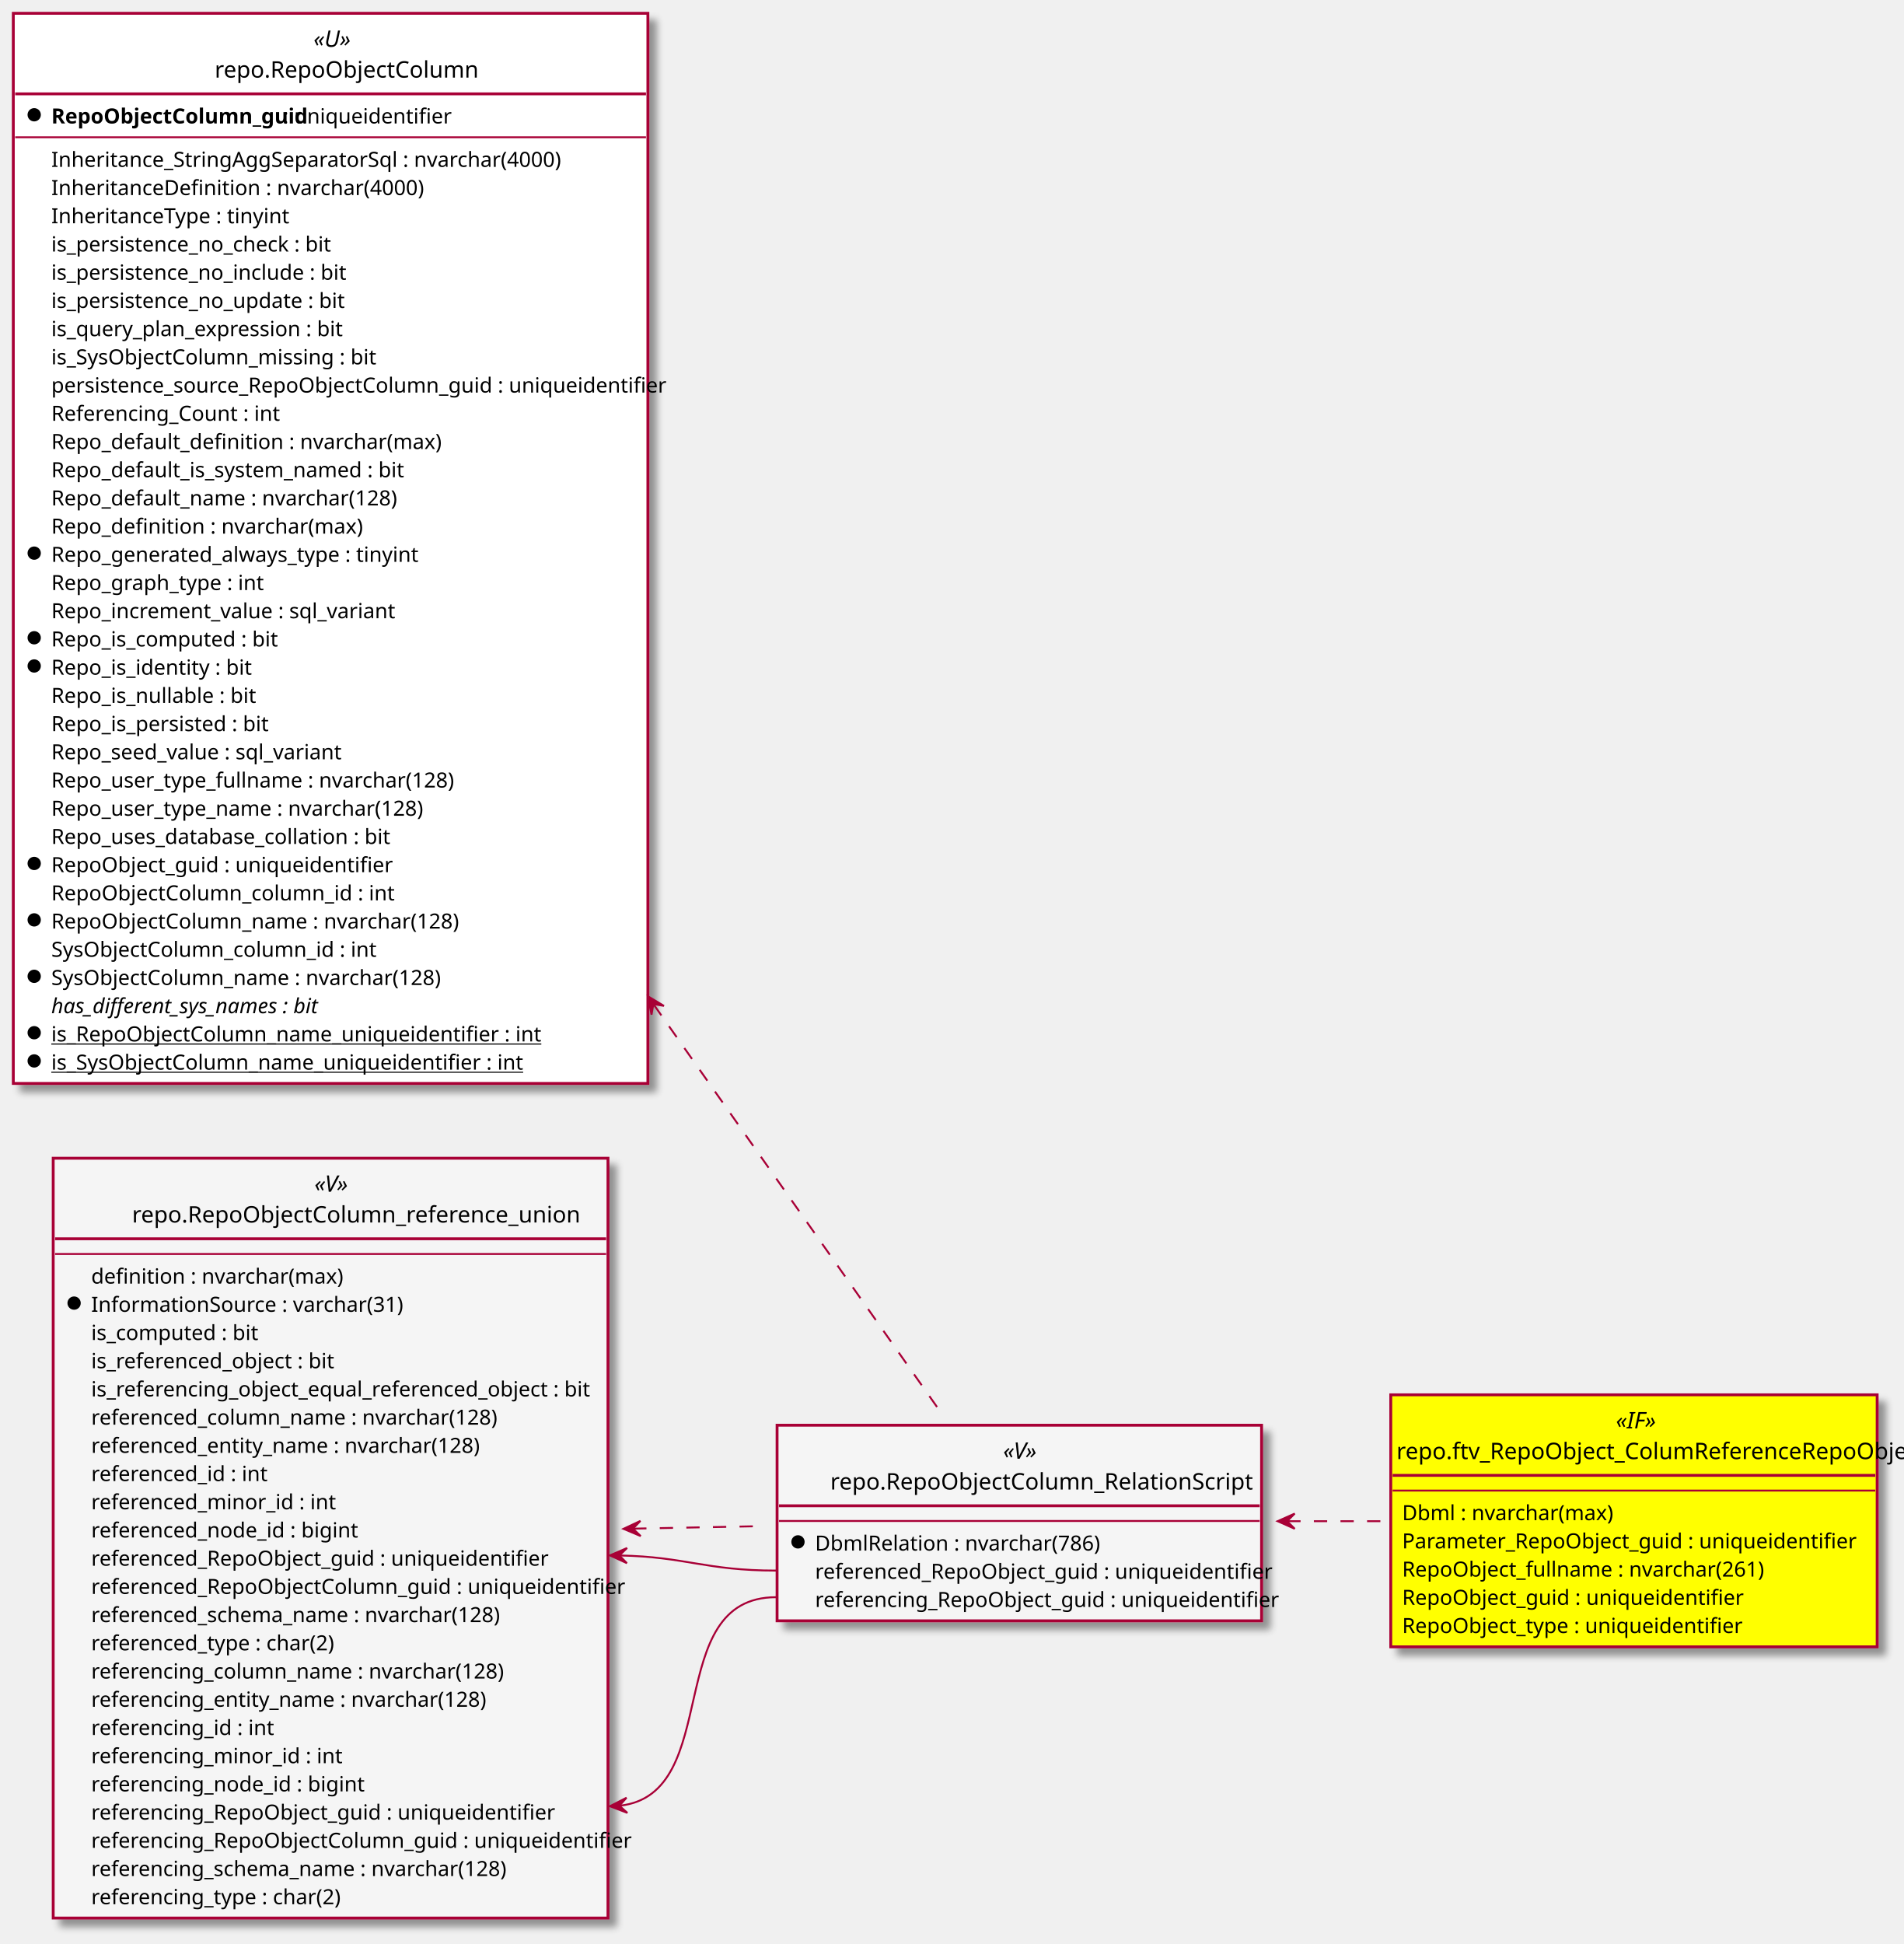
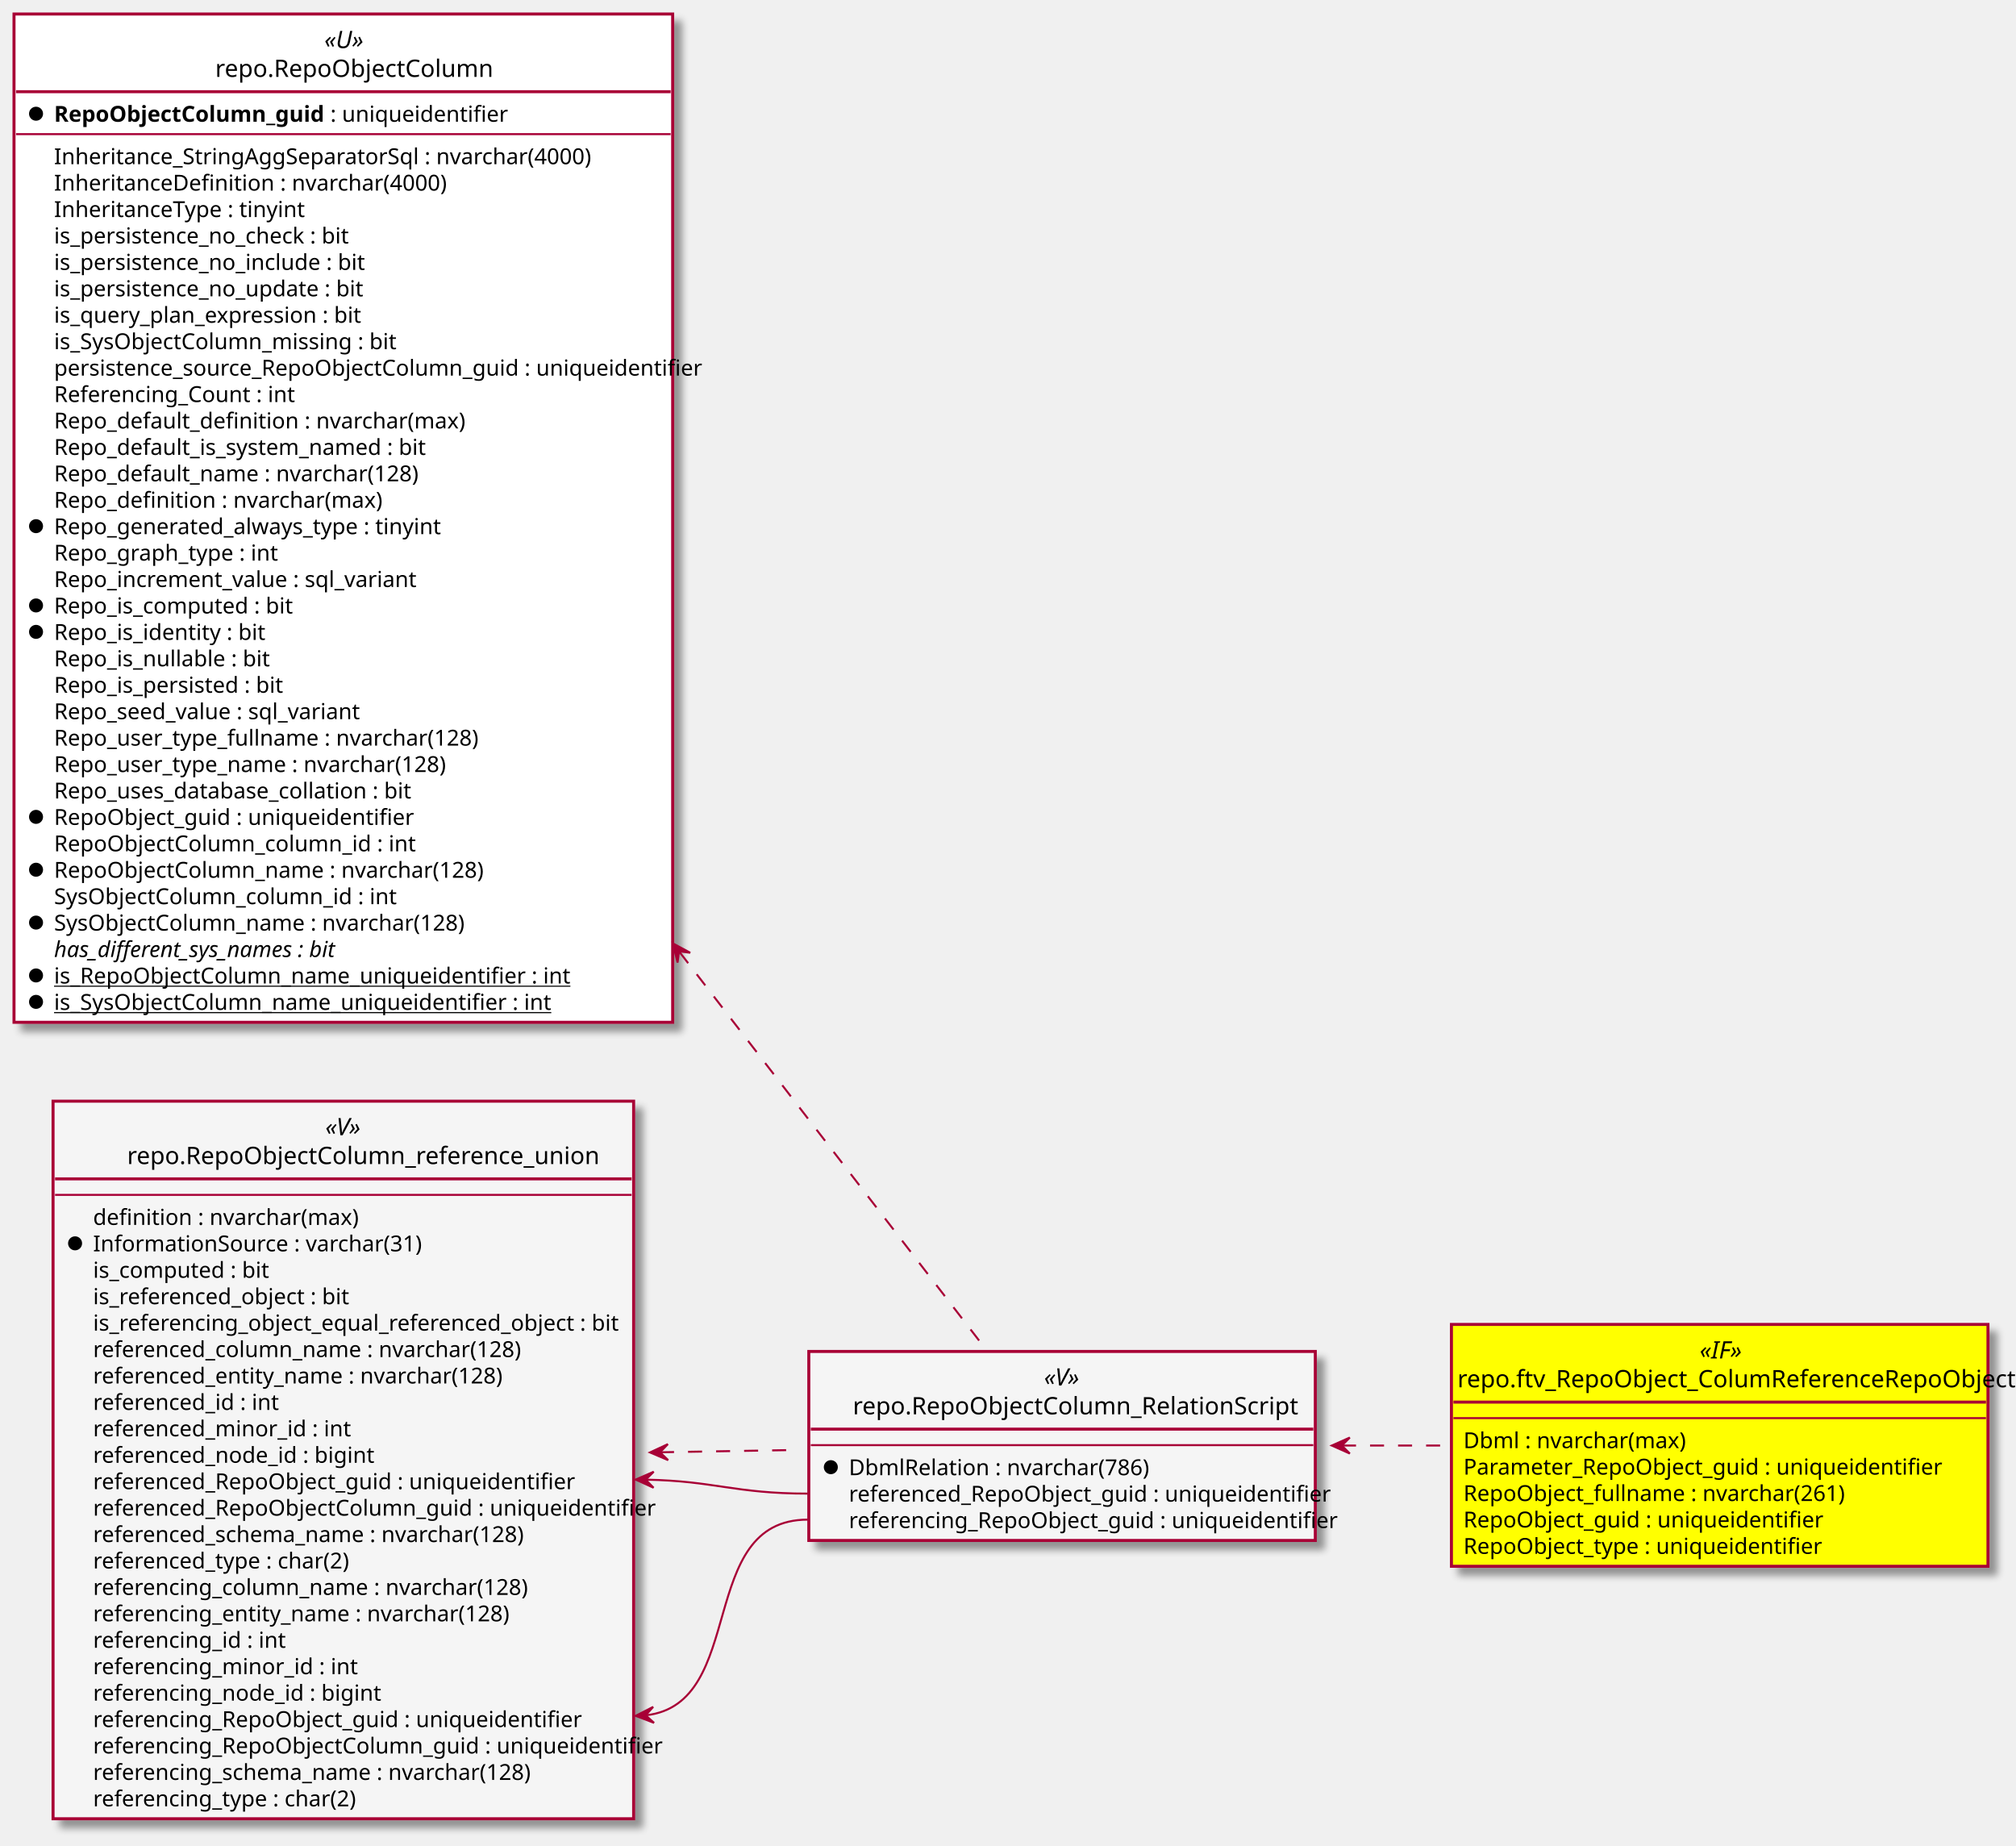
- <svg xmlns="http://www.w3.org/2000/svg" contentScriptType="application/ecmascript" contentStyleType="text/css" height="1023px" preserveAspectRatio="none" style="width:1002px;height:1023px;" version="1.1" viewBox="0 0 1002 1023" width="1002px" zoomAndPan="magnify">
+ <svg xmlns="http://www.w3.org/2000/svg" contentScriptType="application/ecmascript" contentStyleType="text/css" height="922px" preserveAspectRatio="none" style="width:1007px;height:922px;" version="1.1" viewBox="0 0 1007 922" width="1007px" zoomAndPan="magnify">
  <defs>
    <filter height="300%" id="f1sq5whsjjik3d" width="300%" x="-1" y="-1">
      <feGaussianBlur result="blurOut" stdDeviation="2.0" />
      <feColorMatrix in="blurOut" result="blurOut2" type="matrix" values="0 0 0 0 0 0 0 0 0 0 0 0 0 0 0 0 0 0 .4 0" />
      <feOffset dx="4.0" dy="4.0" in="blurOut2" result="blurOut3" />
      <feBlend in="SourceGraphic" in2="blurOut3" mode="normal" />
    </filter>
  </defs>
  <g>
-     <rect codeLine="26" fill="#FFFF00" filter="url(#f1sq5whsjjik3d)" height="132.619" id="repo.ftv_RepoObject_ColumReferenceRepoObject" style="stroke:#A80036;stroke-width:1.5;" width="256" x="732" y="734" />
-     <text fill="#000000" font-family="sans-serif" font-size="12" font-style="italic" lengthAdjust="spacing" textLength="19" x="850.5" y="751.633">«IF»</text>
-     <text fill="#000000" font-family="sans-serif" font-size="12" lengthAdjust="spacing" textLength="250" x="735" y="767.828">repo.ftv_RepoObject_ColumReferenceRepoObject</text>
-     <line style="stroke:#A80036;stroke-width:1.5;" x1="733" x2="987" y1="776.391" y2="776.391" />
-     <line style="stroke:#A80036;stroke-width:1.0;" x1="733" x2="987" y1="784.391" y2="784.391" />
-     <text fill="#000000" font-family="sans-serif" font-size="11" lengthAdjust="spacing" textLength="102" x="738" y="799.971">Dbml : nvarchar(max)</text>
-     <text fill="#000000" font-family="sans-serif" font-size="11" lengthAdjust="spacing" textLength="225" x="738" y="814.816">Parameter_RepoObject_guid : uniqueidentifier</text>
-     <text fill="#000000" font-family="sans-serif" font-size="11" lengthAdjust="spacing" textLength="181" x="738" y="829.662">RepoObject_fullname : nvarchar(261)</text>
-     <text fill="#000000" font-family="sans-serif" font-size="11" lengthAdjust="spacing" textLength="168" x="738" y="844.508">RepoObject_guid : uniqueidentifier</text>
-     <text fill="#000000" font-family="sans-serif" font-size="11" lengthAdjust="spacing" textLength="168" x="738" y="859.354">RepoObject_type : uniqueidentifier</text>
-     <rect codeLine="35" fill="#FFFFFF" filter="url(#f1sq5whsjjik3d)" height="563.144" id="repo.RepoObjectColumn" style="stroke:#A80036;stroke-width:1.5;" width="334" x="7" y="7" />
-     <text fill="#000000" font-family="sans-serif" font-size="12" font-style="italic" lengthAdjust="spacing" textLength="18" x="165" y="24.633">«U»</text>
-     <text fill="#000000" font-family="sans-serif" font-size="12" lengthAdjust="spacing" textLength="122" x="113" y="40.828">repo.RepoObjectColumn</text>
-     <line style="stroke:#A80036;stroke-width:1.5;" x1="8" x2="340" y1="49.391" y2="49.391" />
-     <ellipse cx="18" cy="60.391" fill="#000000" rx="3" ry="3" style="stroke:#000000;stroke-width:1.0;" />
-     <text fill="#000000" font-family="sans-serif" font-size="11" font-weight="bold" lengthAdjust="spacing" textLength="119" x="27" y="64.971">RepoObjectColumn_guid</text>
-     <text fill="#000000" font-family="sans-serif" font-size="11" lengthAdjust="spacing" textLength="83" x="149" y="64.971">: uniqueidentifier</text>
-     <line style="stroke:#A80036;stroke-width:1.0;" x1="8" x2="340" y1="72.236" y2="72.236" />
-     <text fill="#000000" font-family="sans-serif" font-size="11" lengthAdjust="spacing" textLength="259" x="27" y="87.816">Inheritance_StringAggSeparatorSql : nvarchar(4000)</text>
-     <text fill="#000000" font-family="sans-serif" font-size="11" lengthAdjust="spacing" textLength="187" x="27" y="102.662">InheritanceDefinition : nvarchar(4000)</text>
-     <text fill="#000000" font-family="sans-serif" font-size="11" lengthAdjust="spacing" textLength="118" x="27" y="117.508">InheritanceType : tinyint</text>
-     <text fill="#000000" font-family="sans-serif" font-size="11" lengthAdjust="spacing" textLength="147" x="27" y="132.353">is_persistence_no_check : bit</text>
-     <text fill="#000000" font-family="sans-serif" font-size="11" lengthAdjust="spacing" textLength="154" x="27" y="147.199">is_persistence_no_include : bit</text>
-     <text fill="#000000" font-family="sans-serif" font-size="11" lengthAdjust="spacing" textLength="153" x="27" y="162.045">is_persistence_no_update : bit</text>
-     <text fill="#000000" font-family="sans-serif" font-size="11" lengthAdjust="spacing" textLength="151" x="27" y="176.891">is_query_plan_expression : bit</text>
-     <text fill="#000000" font-family="sans-serif" font-size="11" lengthAdjust="spacing" textLength="167" x="27" y="191.736">is_SysObjectColumn_missing : bit</text>
-     <text fill="#000000" font-family="sans-serif" font-size="11" lengthAdjust="spacing" textLength="308" x="27" y="206.582">persistence_source_RepoObjectColumn_guid : uniqueidentifier</text>
-     <text fill="#000000" font-family="sans-serif" font-size="11" lengthAdjust="spacing" textLength="115" x="27" y="221.428">Referencing_Count : int</text>
-     <text fill="#000000" font-family="sans-serif" font-size="11" lengthAdjust="spacing" textLength="194" x="27" y="236.273">Repo_default_definition : nvarchar(max)</text>
-     <text fill="#000000" font-family="sans-serif" font-size="11" lengthAdjust="spacing" textLength="183" x="27" y="251.119">Repo_default_is_system_named : bit</text>
-     <text fill="#000000" font-family="sans-serif" font-size="11" lengthAdjust="spacing" textLength="176" x="27" y="265.965">Repo_default_name : nvarchar(128)</text>
-     <text fill="#000000" font-family="sans-serif" font-size="11" lengthAdjust="spacing" textLength="154" x="27" y="280.81">Repo_definition : nvarchar(max)</text>
-     <ellipse cx="18" cy="291.076" fill="#000000" rx="3" ry="3" style="stroke:#000000;stroke-width:1.0;" />
-     <text fill="#000000" font-family="sans-serif" font-size="11" lengthAdjust="spacing" textLength="187" x="27" y="295.656">Repo_generated_always_type : tinyint</text>
-     <text fill="#000000" font-family="sans-serif" font-size="11" lengthAdjust="spacing" textLength="108" x="27" y="310.502">Repo_graph_type : int</text>
-     <text fill="#000000" font-family="sans-serif" font-size="11" lengthAdjust="spacing" textLength="176" x="27" y="325.348">Repo_increment_value : sql_variant</text>
-     <ellipse cx="18" cy="335.613" fill="#000000" rx="3" ry="3" style="stroke:#000000;stroke-width:1.0;" />
-     <text fill="#000000" font-family="sans-serif" font-size="11" lengthAdjust="spacing" textLength="116" x="27" y="340.193">Repo_is_computed : bit</text>
-     <ellipse cx="18" cy="350.459" fill="#000000" rx="3" ry="3" style="stroke:#000000;stroke-width:1.0;" />
-     <text fill="#000000" font-family="sans-serif" font-size="11" lengthAdjust="spacing" textLength="105" x="27" y="355.039">Repo_is_identity : bit</text>
-     <text fill="#000000" font-family="sans-serif" font-size="11" lengthAdjust="spacing" textLength="107" x="27" y="369.885">Repo_is_nullable : bit</text>
-     <text fill="#000000" font-family="sans-serif" font-size="11" lengthAdjust="spacing" textLength="115" x="27" y="384.731">Repo_is_persisted : bit</text>
-     <text fill="#000000" font-family="sans-serif" font-size="11" lengthAdjust="spacing" textLength="151" x="27" y="399.576">Repo_seed_value : sql_variant</text>
-     <text fill="#000000" font-family="sans-serif" font-size="11" lengthAdjust="spacing" textLength="206" x="27" y="414.422">Repo_user_type_fullname : nvarchar(128)</text>
-     <text fill="#000000" font-family="sans-serif" font-size="11" lengthAdjust="spacing" textLength="191" x="27" y="429.268">Repo_user_type_name : nvarchar(128)</text>
-     <text fill="#000000" font-family="sans-serif" font-size="11" lengthAdjust="spacing" textLength="177" x="27" y="444.113">Repo_uses_database_collation : bit</text>
-     <ellipse cx="18" cy="454.379" fill="#000000" rx="3" ry="3" style="stroke:#000000;stroke-width:1.0;" />
-     <text fill="#000000" font-family="sans-serif" font-size="11" lengthAdjust="spacing" textLength="168" x="27" y="458.959">RepoObject_guid : uniqueidentifier</text>
-     <text fill="#000000" font-family="sans-serif" font-size="11" lengthAdjust="spacing" textLength="170" x="27" y="473.805">RepoObjectColumn_column_id : int</text>
-     <ellipse cx="18" cy="484.07" fill="#000000" rx="3" ry="3" style="stroke:#000000;stroke-width:1.0;" />
-     <text fill="#000000" font-family="sans-serif" font-size="11" lengthAdjust="spacing" textLength="203" x="27" y="488.65">RepoObjectColumn_name : nvarchar(128)</text>
-     <text fill="#000000" font-family="sans-serif" font-size="11" lengthAdjust="spacing" textLength="163" x="27" y="503.496">SysObjectColumn_column_id : int</text>
-     <ellipse cx="18" cy="513.762" fill="#000000" rx="3" ry="3" style="stroke:#000000;stroke-width:1.0;" />
-     <text fill="#000000" font-family="sans-serif" font-size="11" lengthAdjust="spacing" textLength="196" x="27" y="518.342">SysObjectColumn_name : nvarchar(128)</text>
-     <text fill="#000000" font-family="sans-serif" font-size="11" font-style="italic" lengthAdjust="spacing" textLength="149" x="27" y="533.188">has_different_sys_names : bit</text>
-     <ellipse cx="18" cy="543.453" fill="#000000" rx="3" ry="3" style="stroke:#000000;stroke-width:1.0;" />
-     <text fill="#000000" font-family="sans-serif" font-size="11" lengthAdjust="spacing" text-decoration="underline" textLength="245" x="27" y="548.033">is_RepoObjectColumn_name_uniqueidentifier : int</text>
-     <ellipse cx="18" cy="558.299" fill="#000000" rx="3" ry="3" style="stroke:#000000;stroke-width:1.0;" />
-     <text fill="#000000" font-family="sans-serif" font-size="11" lengthAdjust="spacing" text-decoration="underline" textLength="238" x="27" y="562.879">is_SysObjectColumn_name_uniqueidentifier : int</text>
-     <rect codeLine="73" fill="#F5F5F5" filter="url(#f1sq5whsjjik3d)" height="399.842" id="repo.RepoObjectColumn_reference_union" style="stroke:#A80036;stroke-width:1.5;" width="292" x="28" y="609.5" />
-     <text fill="#000000" font-family="sans-serif" font-size="12" font-style="italic" lengthAdjust="spacing" textLength="17" x="165.5" y="627.133">«V»</text>
-     <text fill="#000000" font-family="sans-serif" font-size="12" lengthAdjust="spacing" textLength="209" x="69.5" y="643.328">repo.RepoObjectColumn_reference_union</text>
-     <line style="stroke:#A80036;stroke-width:1.5;" x1="29" x2="319" y1="651.891" y2="651.891" />
-     <line style="stroke:#A80036;stroke-width:1.0;" x1="29" x2="319" y1="659.891" y2="659.891" />
-     <text fill="#000000" font-family="sans-serif" font-size="11" lengthAdjust="spacing" textLength="123" x="48" y="675.471">definition : nvarchar(max)</text>
-     <ellipse cx="39" cy="685.736" fill="#000000" rx="3" ry="3" style="stroke:#000000;stroke-width:1.0;" />
-     <text fill="#000000" font-family="sans-serif" font-size="11" lengthAdjust="spacing" textLength="155" x="48" y="690.316">InformationSource : varchar(31)</text>
-     <text fill="#000000" font-family="sans-serif" font-size="11" lengthAdjust="spacing" textLength="85" x="48" y="705.162">is_computed : bit</text>
-     <text fill="#000000" font-family="sans-serif" font-size="11" lengthAdjust="spacing" textLength="124" x="48" y="720.008">is_referenced_object : bit</text>
-     <text fill="#000000" font-family="sans-serif" font-size="11" lengthAdjust="spacing" textLength="253" x="48" y="734.854">is_referencing_object_equal_referenced_object : bit</text>
-     <text fill="#000000" font-family="sans-serif" font-size="11" lengthAdjust="spacing" textLength="204" x="48" y="749.699">referenced_column_name : nvarchar(128)</text>
-     <text fill="#000000" font-family="sans-serif" font-size="11" lengthAdjust="spacing" textLength="197" x="48" y="764.545">referenced_entity_name : nvarchar(128)</text>
-     <text fill="#000000" font-family="sans-serif" font-size="11" lengthAdjust="spacing" textLength="89" x="48" y="779.391">referenced_id : int</text>
-     <text fill="#000000" font-family="sans-serif" font-size="11" lengthAdjust="spacing" textLength="123" x="48" y="794.236">referenced_minor_id : int</text>
-     <text fill="#000000" font-family="sans-serif" font-size="11" lengthAdjust="spacing" textLength="134" x="48" y="809.082">referenced_node_id : bigint</text>
-     <text fill="#000000" font-family="sans-serif" font-size="11" lengthAdjust="spacing" textLength="226" x="48" y="823.928">referenced_RepoObject_guid : uniqueidentifier</text>
-     <text fill="#000000" font-family="sans-serif" font-size="11" lengthAdjust="spacing" textLength="263" x="48" y="838.773">referenced_RepoObjectColumn_guid : uniqueidentifier</text>
-     <text fill="#000000" font-family="sans-serif" font-size="11" lengthAdjust="spacing" textLength="207" x="48" y="853.619">referenced_schema_name : nvarchar(128)</text>
-     <text fill="#000000" font-family="sans-serif" font-size="11" lengthAdjust="spacing" textLength="122" x="48" y="868.465">referenced_type : char(2)</text>
-     <text fill="#000000" font-family="sans-serif" font-size="11" lengthAdjust="spacing" textLength="207" x="48" y="883.311">referencing_column_name : nvarchar(128)</text>
-     <text fill="#000000" font-family="sans-serif" font-size="11" lengthAdjust="spacing" textLength="200" x="48" y="898.156">referencing_entity_name : nvarchar(128)</text>
-     <text fill="#000000" font-family="sans-serif" font-size="11" lengthAdjust="spacing" textLength="92" x="48" y="913.002">referencing_id : int</text>
-     <text fill="#000000" font-family="sans-serif" font-size="11" lengthAdjust="spacing" textLength="126" x="48" y="927.848">referencing_minor_id : int</text>
-     <text fill="#000000" font-family="sans-serif" font-size="11" lengthAdjust="spacing" textLength="137" x="48" y="942.693">referencing_node_id : bigint</text>
-     <text fill="#000000" font-family="sans-serif" font-size="11" lengthAdjust="spacing" textLength="229" x="48" y="957.539">referencing_RepoObject_guid : uniqueidentifier</text>
-     <text fill="#000000" font-family="sans-serif" font-size="11" lengthAdjust="spacing" textLength="266" x="48" y="972.385">referencing_RepoObjectColumn_guid : uniqueidentifier</text>
-     <text fill="#000000" font-family="sans-serif" font-size="11" lengthAdjust="spacing" textLength="210" x="48" y="987.231">referencing_schema_name : nvarchar(128)</text>
-     <text fill="#000000" font-family="sans-serif" font-size="11" lengthAdjust="spacing" textLength="125" x="48" y="1002.076">referencing_type : char(2)</text>
-     <rect codeLine="100" fill="#F5F5F5" filter="url(#f1sq5whsjjik3d)" height="102.928" id="repo.RepoObjectColumn_RelationScript" style="stroke:#A80036;stroke-width:1.5;" width="255" x="409" y="750" />
-     <text fill="#000000" font-family="sans-serif" font-size="12" font-style="italic" lengthAdjust="spacing" textLength="17" x="528" y="767.633">«V»</text>
-     <text fill="#000000" font-family="sans-serif" font-size="12" lengthAdjust="spacing" textLength="199" x="437" y="783.828">repo.RepoObjectColumn_RelationScript</text>
-     <line style="stroke:#A80036;stroke-width:1.5;" x1="410" x2="663" y1="792.391" y2="792.391" />
-     <line style="stroke:#A80036;stroke-width:1.0;" x1="410" x2="663" y1="800.391" y2="800.391" />
-     <ellipse cx="420" cy="811.391" fill="#000000" rx="3" ry="3" style="stroke:#000000;stroke-width:1.0;" />
-     <text fill="#000000" font-family="sans-serif" font-size="11" lengthAdjust="spacing" textLength="144" x="429" y="815.971">DbmlRelation : nvarchar(786)</text>
-     <text fill="#000000" font-family="sans-serif" font-size="11" lengthAdjust="spacing" textLength="226" x="429" y="830.816">referenced_RepoObject_guid : uniqueidentifier</text>
-     <text fill="#000000" font-family="sans-serif" font-size="11" lengthAdjust="spacing" textLength="229" x="429" y="845.662">referencing_RepoObject_guid : uniqueidentifier</text>
-     <path codeLine="107" d="M344.07,528.62 C401.23,609.8 459.89,693.12 496.95,745.75 " fill="none" id="repo.RepoObjectColumn-backto-repo.RepoObjectColumn_RelationScript" style="stroke:#A80036;stroke-width:1.0;stroke-dasharray:7.0,7.0;" />
-     <polygon fill="#A80036" points="341.01,524.27,342.912,533.933,343.885,528.361,349.458,529.333,341.01,524.27" style="stroke:#A80036;stroke-width:1.0;" />
-     <path codeLine="108" d="M333.25,804.43 C355.79,803.99 378.8,803.54 400.84,803.11 " fill="none" id="repo.RepoObjectColumn_reference_union-backto-repo.RepoObjectColumn_RelationScript" style="stroke:#A80036;stroke-width:1.0;stroke-dasharray:7.0,7.0;" />
-     <polygon fill="#A80036" points="328.15,804.53,337.228,808.349,333.149,804.43,337.068,800.351,328.15,804.53" style="stroke:#A80036;stroke-width:1.0;" />
-     <path codeLine="110" d="M326.3,818.55 C361,819.23 371.28,826.5 408.5,826.5 " fill="none" id="repo.RepoObjectColumn_reference_union-backto-repo.RepoObjectColumn_RelationScript-1" style="stroke:#A80036;stroke-width:1.0;" />
-     <polygon fill="#A80036" points="321,818.5,329.954,822.603,326,818.557,330.045,814.603,321,818.5" style="stroke:#A80036;stroke-width:1.0;" />
-     <path codeLine="111" d="M326.24,950.22 C381.36,944.15 347.86,840.5 408.5,840.5 " fill="none" id="repo.RepoObjectColumn_reference_union-backto-repo.RepoObjectColumn_RelationScript-2" style="stroke:#A80036;stroke-width:1.0;" />
-     <polygon fill="#A80036" points="321,950.5,330.204,954.005,325.993,950.228,329.769,946.017,321,950.5" style="stroke:#A80036;stroke-width:1.0;" />
-     <path codeLine="109" d="M677.53,800.5 C695.59,800.5 714.01,800.5 731.84,800.5 " fill="none" id="repo.RepoObjectColumn_RelationScript-backto-repo.ftv_RepoObject_ColumReferenceRepoObject" style="stroke:#A80036;stroke-width:1.0;stroke-dasharray:7.0,7.0;" />
-     <polygon fill="#A80036" points="672.45,800.5,681.45,804.5,677.45,800.5,681.45,796.5,672.45,800.5" style="stroke:#A80036;stroke-width:1.0;" />
+     <rect codeLine="26" fill="#FFFF00" filter="url(#f1sq5whsjjik3d)" height="120.8" id="repo.ftv_RepoObject_ColumReferenceRepoObject" style="stroke:#A80036;stroke-width:1.5;" width="268" x="725" y="661.5" />
+     <text fill="#000000" font-family="sans-serif" font-size="12" font-style="italic" lengthAdjust="spacing" textLength="20" x="849" y="678.5">«IF»</text>
+     <text fill="#000000" font-family="sans-serif" font-size="12" lengthAdjust="spacing" textLength="262" x="728" y="692.9">repo.ftv_RepoObject_ColumReferenceRepoObject</text>
+     <line style="stroke:#A80036;stroke-width:1.5;" x1="726" x2="992" y1="700.3" y2="700.3" />
+     <line style="stroke:#A80036;stroke-width:1.0;" x1="726" x2="992" y1="708.3" y2="708.3" />
+     <text fill="#000000" font-family="sans-serif" font-size="11" lengthAdjust="spacing" textLength="105" x="731" y="723.3">Dbml : nvarchar(max)</text>
+     <text fill="#000000" font-family="sans-serif" font-size="11" lengthAdjust="spacing" textLength="223" x="731" y="736.5">Parameter_RepoObject_guid : uniqueidentifier</text>
+     <text fill="#000000" font-family="sans-serif" font-size="11" lengthAdjust="spacing" textLength="183" x="731" y="749.7">RepoObject_fullname : nvarchar(261)</text>
+     <text fill="#000000" font-family="sans-serif" font-size="11" lengthAdjust="spacing" textLength="166" x="731" y="762.9">RepoObject_guid : uniqueidentifier</text>
+     <text fill="#000000" font-family="sans-serif" font-size="11" lengthAdjust="spacing" textLength="166" x="731" y="776.1">RepoObject_type : uniqueidentifier</text>
+     <rect codeLine="35" fill="#FFFFFF" filter="url(#f1sq5whsjjik3d)" height="503.597" id="repo.RepoObjectColumn" style="stroke:#A80036;stroke-width:1.5;" width="329" x="7" y="7" />
+     <text fill="#000000" font-family="sans-serif" font-size="12" font-style="italic" lengthAdjust="spacing" textLength="19" x="162" y="24">«U»</text>
+     <text fill="#000000" font-family="sans-serif" font-size="12" lengthAdjust="spacing" textLength="128" x="107.5" y="38.4">repo.RepoObjectColumn</text>
+     <line style="stroke:#A80036;stroke-width:1.5;" x1="8" x2="335" y1="45.8" y2="45.8" />
+     <ellipse cx="18" cy="56.8" fill="#000000" rx="3" ry="3" style="stroke:#000000;stroke-width:1.0;" />
+     <text fill="#000000" font-family="sans-serif" font-size="11" font-weight="bold" lengthAdjust="spacing" textLength="135" x="27" y="60.8">RepoObjectColumn_guid</text>
+     <text fill="#000000" font-family="sans-serif" font-size="11" lengthAdjust="spacing" textLength="78" x="165" y="60.8">: uniqueidentifier</text>
+     <line style="stroke:#A80036;stroke-width:1.0;" x1="8" x2="335" y1="67" y2="67" />
+     <text fill="#000000" font-family="sans-serif" font-size="11" lengthAdjust="spacing" textLength="254" x="27" y="82">Inheritance_StringAggSeparatorSql : nvarchar(4000)</text>
+     <text fill="#000000" font-family="sans-serif" font-size="11" lengthAdjust="spacing" textLength="182" x="27" y="95.2">InheritanceDefinition : nvarchar(4000)</text>
+     <text fill="#000000" font-family="sans-serif" font-size="11" lengthAdjust="spacing" textLength="114" x="27" y="108.4">InheritanceType : tinyint</text>
+     <text fill="#000000" font-family="sans-serif" font-size="11" lengthAdjust="spacing" textLength="142" x="27" y="121.6">is_persistence_no_check : bit</text>
+     <text fill="#000000" font-family="sans-serif" font-size="11" lengthAdjust="spacing" textLength="146" x="27" y="134.8">is_persistence_no_include : bit</text>
+     <text fill="#000000" font-family="sans-serif" font-size="11" lengthAdjust="spacing" textLength="145" x="27" y="148">is_persistence_no_update : bit</text>
+     <text fill="#000000" font-family="sans-serif" font-size="11" lengthAdjust="spacing" textLength="143" x="27" y="161.199">is_query_plan_expression : bit</text>
+     <text fill="#000000" font-family="sans-serif" font-size="11" lengthAdjust="spacing" textLength="161" x="27" y="174.399">is_SysObjectColumn_missing : bit</text>
+     <text fill="#000000" font-family="sans-serif" font-size="11" lengthAdjust="spacing" textLength="303" x="27" y="187.599">persistence_source_RepoObjectColumn_guid : uniqueidentifier</text>
+     <text fill="#000000" font-family="sans-serif" font-size="11" lengthAdjust="spacing" textLength="114" x="27" y="200.799">Referencing_Count : int</text>
+     <text fill="#000000" font-family="sans-serif" font-size="11" lengthAdjust="spacing" textLength="192" x="27" y="213.999">Repo_default_definition : nvarchar(max)</text>
+     <text fill="#000000" font-family="sans-serif" font-size="11" lengthAdjust="spacing" textLength="175" x="27" y="227.199">Repo_default_is_system_named : bit</text>
+     <text fill="#000000" font-family="sans-serif" font-size="11" lengthAdjust="spacing" textLength="175" x="27" y="240.399">Repo_default_name : nvarchar(128)</text>
+     <text fill="#000000" font-family="sans-serif" font-size="11" lengthAdjust="spacing" textLength="154" x="27" y="253.599">Repo_definition : nvarchar(max)</text>
+     <ellipse cx="18" cy="262.799" fill="#000000" rx="3" ry="3" style="stroke:#000000;stroke-width:1.0;" />
+     <text fill="#000000" font-family="sans-serif" font-size="11" lengthAdjust="spacing" textLength="181" x="27" y="266.799">Repo_generated_always_type : tinyint</text>
+     <text fill="#000000" font-family="sans-serif" font-size="11" lengthAdjust="spacing" textLength="106" x="27" y="279.998">Repo_graph_type : int</text>
+     <text fill="#000000" font-family="sans-serif" font-size="11" lengthAdjust="spacing" textLength="171" x="27" y="293.198">Repo_increment_value : sql_variant</text>
+     <ellipse cx="18" cy="302.398" fill="#000000" rx="3" ry="3" style="stroke:#000000;stroke-width:1.0;" />
+     <text fill="#000000" font-family="sans-serif" font-size="11" lengthAdjust="spacing" textLength="113" x="27" y="306.398">Repo_is_computed : bit</text>
+     <ellipse cx="18" cy="315.598" fill="#000000" rx="3" ry="3" style="stroke:#000000;stroke-width:1.0;" />
+     <text fill="#000000" font-family="sans-serif" font-size="11" lengthAdjust="spacing" textLength="98" x="27" y="319.598">Repo_is_identity : bit</text>
+     <text fill="#000000" font-family="sans-serif" font-size="11" lengthAdjust="spacing" textLength="101" x="27" y="332.798">Repo_is_nullable : bit</text>
+     <text fill="#000000" font-family="sans-serif" font-size="11" lengthAdjust="spacing" textLength="108" x="27" y="345.998">Repo_is_persisted : bit</text>
+     <text fill="#000000" font-family="sans-serif" font-size="11" lengthAdjust="spacing" textLength="146" x="27" y="359.198">Repo_seed_value : sql_variant</text>
+     <text fill="#000000" font-family="sans-serif" font-size="11" lengthAdjust="spacing" textLength="203" x="27" y="372.398">Repo_user_type_fullname : nvarchar(128)</text>
+     <text fill="#000000" font-family="sans-serif" font-size="11" lengthAdjust="spacing" textLength="190" x="27" y="385.598">Repo_user_type_name : nvarchar(128)</text>
+     <text fill="#000000" font-family="sans-serif" font-size="11" lengthAdjust="spacing" textLength="169" x="27" y="398.798">Repo_uses_database_collation : bit</text>
+     <ellipse cx="18" cy="407.998" fill="#000000" rx="3" ry="3" style="stroke:#000000;stroke-width:1.0;" />
+     <text fill="#000000" font-family="sans-serif" font-size="11" lengthAdjust="spacing" textLength="166" x="27" y="411.998">RepoObject_guid : uniqueidentifier</text>
+     <text fill="#000000" font-family="sans-serif" font-size="11" lengthAdjust="spacing" textLength="171" x="27" y="425.197">RepoObjectColumn_column_id : int</text>
+     <ellipse cx="18" cy="434.397" fill="#000000" rx="3" ry="3" style="stroke:#000000;stroke-width:1.0;" />
+     <text fill="#000000" font-family="sans-serif" font-size="11" lengthAdjust="spacing" textLength="207" x="27" y="438.397">RepoObjectColumn_name : nvarchar(128)</text>
+     <text fill="#000000" font-family="sans-serif" font-size="11" lengthAdjust="spacing" textLength="162" x="27" y="451.597">SysObjectColumn_column_id : int</text>
+     <ellipse cx="18" cy="460.797" fill="#000000" rx="3" ry="3" style="stroke:#000000;stroke-width:1.0;" />
+     <text fill="#000000" font-family="sans-serif" font-size="11" lengthAdjust="spacing" textLength="198" x="27" y="464.797">SysObjectColumn_name : nvarchar(128)</text>
+     <text fill="#000000" font-family="sans-serif" font-size="11" font-style="italic" lengthAdjust="spacing" textLength="145" x="27" y="477.997">has_different_sys_names : bit</text>
+     <ellipse cx="18" cy="487.197" fill="#000000" rx="3" ry="3" style="stroke:#000000;stroke-width:1.0;" />
+     <text fill="#000000" font-family="sans-serif" font-size="11" lengthAdjust="spacing" text-decoration="underline" textLength="240" x="27" y="491.197">is_RepoObjectColumn_name_uniqueidentifier : int</text>
+     <ellipse cx="18" cy="500.397" fill="#000000" rx="3" ry="3" style="stroke:#000000;stroke-width:1.0;" />
+     <text fill="#000000" font-family="sans-serif" font-size="11" lengthAdjust="spacing" text-decoration="underline" textLength="231" x="27" y="504.397">is_SysObjectColumn_name_uniqueidentifier : int</text>
+     <rect codeLine="73" fill="#F5F5F5" filter="url(#f1sq5whsjjik3d)" height="358.398" id="repo.RepoObjectColumn_reference_union" style="stroke:#A80036;stroke-width:1.5;" width="290" x="26.5" y="550" />
+     <text fill="#000000" font-family="sans-serif" font-size="12" font-style="italic" lengthAdjust="spacing" textLength="18" x="162.5" y="567">«V»</text>
+     <text fill="#000000" font-family="sans-serif" font-size="12" lengthAdjust="spacing" textLength="216" x="63.5" y="581.4">repo.RepoObjectColumn_reference_union</text>
+     <line style="stroke:#A80036;stroke-width:1.5;" x1="27.5" x2="315.5" y1="588.8" y2="588.8" />
+     <line style="stroke:#A80036;stroke-width:1.0;" x1="27.5" x2="315.5" y1="596.8" y2="596.8" />
+     <text fill="#000000" font-family="sans-serif" font-size="11" lengthAdjust="spacing" textLength="122" x="46.5" y="611.8">definition : nvarchar(max)</text>
+     <ellipse cx="37.5" cy="621" fill="#000000" rx="3" ry="3" style="stroke:#000000;stroke-width:1.0;" />
+     <text fill="#000000" font-family="sans-serif" font-size="11" lengthAdjust="spacing" textLength="155" x="46.5" y="625">InformationSource : varchar(31)</text>
+     <text fill="#000000" font-family="sans-serif" font-size="11" lengthAdjust="spacing" textLength="81" x="46.5" y="638.2">is_computed : bit</text>
+     <text fill="#000000" font-family="sans-serif" font-size="11" lengthAdjust="spacing" textLength="122" x="46.5" y="651.4">is_referenced_object : bit</text>
+     <text fill="#000000" font-family="sans-serif" font-size="11" lengthAdjust="spacing" textLength="251" x="46.5" y="664.6">is_referencing_object_equal_referenced_object : bit</text>
+     <text fill="#000000" font-family="sans-serif" font-size="11" lengthAdjust="spacing" textLength="205" x="46.5" y="677.8">referenced_column_name : nvarchar(128)</text>
+     <text fill="#000000" font-family="sans-serif" font-size="11" lengthAdjust="spacing" textLength="195" x="46.5" y="691">referenced_entity_name : nvarchar(128)</text>
+     <text fill="#000000" font-family="sans-serif" font-size="11" lengthAdjust="spacing" textLength="87" x="46.5" y="704.199">referenced_id : int</text>
+     <text fill="#000000" font-family="sans-serif" font-size="11" lengthAdjust="spacing" textLength="120" x="46.5" y="717.399">referenced_minor_id : int</text>
+     <text fill="#000000" font-family="sans-serif" font-size="11" lengthAdjust="spacing" textLength="131" x="46.5" y="730.599">referenced_node_id : bigint</text>
+     <text fill="#000000" font-family="sans-serif" font-size="11" lengthAdjust="spacing" textLength="225" x="46.5" y="743.799">referenced_RepoObject_guid : uniqueidentifier</text>
+     <text fill="#000000" font-family="sans-serif" font-size="11" lengthAdjust="spacing" textLength="262" x="46.5" y="756.999">referenced_RepoObjectColumn_guid : uniqueidentifier</text>
+     <text fill="#000000" font-family="sans-serif" font-size="11" lengthAdjust="spacing" textLength="208" x="46.5" y="770.199">referenced_schema_name : nvarchar(128)</text>
+     <text fill="#000000" font-family="sans-serif" font-size="11" lengthAdjust="spacing" textLength="124" x="46.5" y="783.399">referenced_type : char(2)</text>
+     <text fill="#000000" font-family="sans-serif" font-size="11" lengthAdjust="spacing" textLength="207" x="46.5" y="796.599">referencing_column_name : nvarchar(128)</text>
+     <text fill="#000000" font-family="sans-serif" font-size="11" lengthAdjust="spacing" textLength="197" x="46.5" y="809.799">referencing_entity_name : nvarchar(128)</text>
+     <text fill="#000000" font-family="sans-serif" font-size="11" lengthAdjust="spacing" textLength="89" x="46.5" y="822.999">referencing_id : int</text>
+     <text fill="#000000" font-family="sans-serif" font-size="11" lengthAdjust="spacing" textLength="122" x="46.5" y="836.198">referencing_minor_id : int</text>
+     <text fill="#000000" font-family="sans-serif" font-size="11" lengthAdjust="spacing" textLength="133" x="46.5" y="849.398">referencing_node_id : bigint</text>
+     <text fill="#000000" font-family="sans-serif" font-size="11" lengthAdjust="spacing" textLength="227" x="46.5" y="862.598">referencing_RepoObject_guid : uniqueidentifier</text>
+     <text fill="#000000" font-family="sans-serif" font-size="11" lengthAdjust="spacing" textLength="264" x="46.5" y="875.798">referencing_RepoObjectColumn_guid : uniqueidentifier</text>
+     <text fill="#000000" font-family="sans-serif" font-size="11" lengthAdjust="spacing" textLength="210" x="46.5" y="888.998">referencing_schema_name : nvarchar(128)</text>
+     <text fill="#000000" font-family="sans-serif" font-size="11" lengthAdjust="spacing" textLength="126" x="46.5" y="902.198">referencing_type : char(2)</text>
+     <rect codeLine="100" fill="#F5F5F5" filter="url(#f1sq5whsjjik3d)" height="94.4" id="repo.RepoObjectColumn_RelationScript" style="stroke:#A80036;stroke-width:1.5;" width="253" x="404" y="675" />
+     <text fill="#000000" font-family="sans-serif" font-size="12" font-style="italic" lengthAdjust="spacing" textLength="18" x="521.5" y="692">«V»</text>
+     <text fill="#000000" font-family="sans-serif" font-size="12" lengthAdjust="spacing" textLength="209" x="426" y="706.4">repo.RepoObjectColumn_RelationScript</text>
+     <line style="stroke:#A80036;stroke-width:1.5;" x1="405" x2="656" y1="713.8" y2="713.8" />
+     <line style="stroke:#A80036;stroke-width:1.0;" x1="405" x2="656" y1="721.8" y2="721.8" />
+     <ellipse cx="415" cy="732.8" fill="#000000" rx="3" ry="3" style="stroke:#000000;stroke-width:1.0;" />
+     <text fill="#000000" font-family="sans-serif" font-size="11" lengthAdjust="spacing" textLength="142" x="424" y="736.8">DbmlRelation : nvarchar(786)</text>
+     <text fill="#000000" font-family="sans-serif" font-size="11" lengthAdjust="spacing" textLength="225" x="424" y="750">referenced_RepoObject_guid : uniqueidentifier</text>
+     <text fill="#000000" font-family="sans-serif" font-size="11" lengthAdjust="spacing" textLength="227" x="424" y="763.2">referencing_RepoObject_guid : uniqueidentifier</text>
+     <path codeLine="107" d="M339.46,475.53 C395.46,548.17 452.99,622.78 489.87,670.6 " fill="none" id="repo.RepoObjectColumn-backto-repo.RepoObjectColumn_RelationScript" style="stroke:#A80036;stroke-width:1.0;stroke-dasharray:7.0,7.0;" />
+     <polygon fill="#A80036" points="336.11,471.19,338.447,480.758,339.167,475.147,344.778,475.867,336.11,471.19" style="stroke:#A80036;stroke-width:1.0;" />
+     <path codeLine="108" d="M329.69,725.36 C351.8,724.99 374.36,724.61 395.97,724.24 " fill="none" id="repo.RepoObjectColumn_reference_union-backto-repo.RepoObjectColumn_RelationScript" style="stroke:#A80036;stroke-width:1.0;stroke-dasharray:7.0,7.0;" />
+     <polygon fill="#A80036" points="324.68,725.44,333.747,729.285,329.679,725.354,333.61,721.286,324.68,725.44" style="stroke:#A80036;stroke-width:1.0;" />
+     <path codeLine="110" d="M322.71,739.04 C356.78,739.64 366.95,746 403.5,746 " fill="none" id="repo.RepoObjectColumn_reference_union-backto-repo.RepoObjectColumn_RelationScript-1" style="stroke:#A80036;stroke-width:1.0;" />
+     <polygon fill="#A80036" points="317.5,739,326.465,743.077,322.5,739.043,326.534,735.077,317.5,739" style="stroke:#A80036;stroke-width:1.0;" />
+     <path codeLine="111" d="M322.68,856.72 C373.67,850.97 347.36,759 403.5,759 " fill="none" id="repo.RepoObjectColumn_reference_union-backto-repo.RepoObjectColumn_RelationScript-2" style="stroke:#A80036;stroke-width:1.0;" />
+     <polygon fill="#A80036" points="317.5,857,326.704,860.506,322.493,856.729,326.27,852.518,317.5,857" style="stroke:#A80036;stroke-width:1.0;" />
+     <path codeLine="109" d="M670.34,722 C688.45,722 706.98,722 724.99,722 " fill="none" id="repo.RepoObjectColumn_RelationScript-backto-repo.ftv_RepoObject_ColumReferenceRepoObject" style="stroke:#A80036;stroke-width:1.0;stroke-dasharray:7.0,7.0;" />
+     <polygon fill="#A80036" points="665.24,722,674.24,726,670.24,722,674.24,718,665.24,722" style="stroke:#A80036;stroke-width:1.0;" />
  </g>
</svg>
